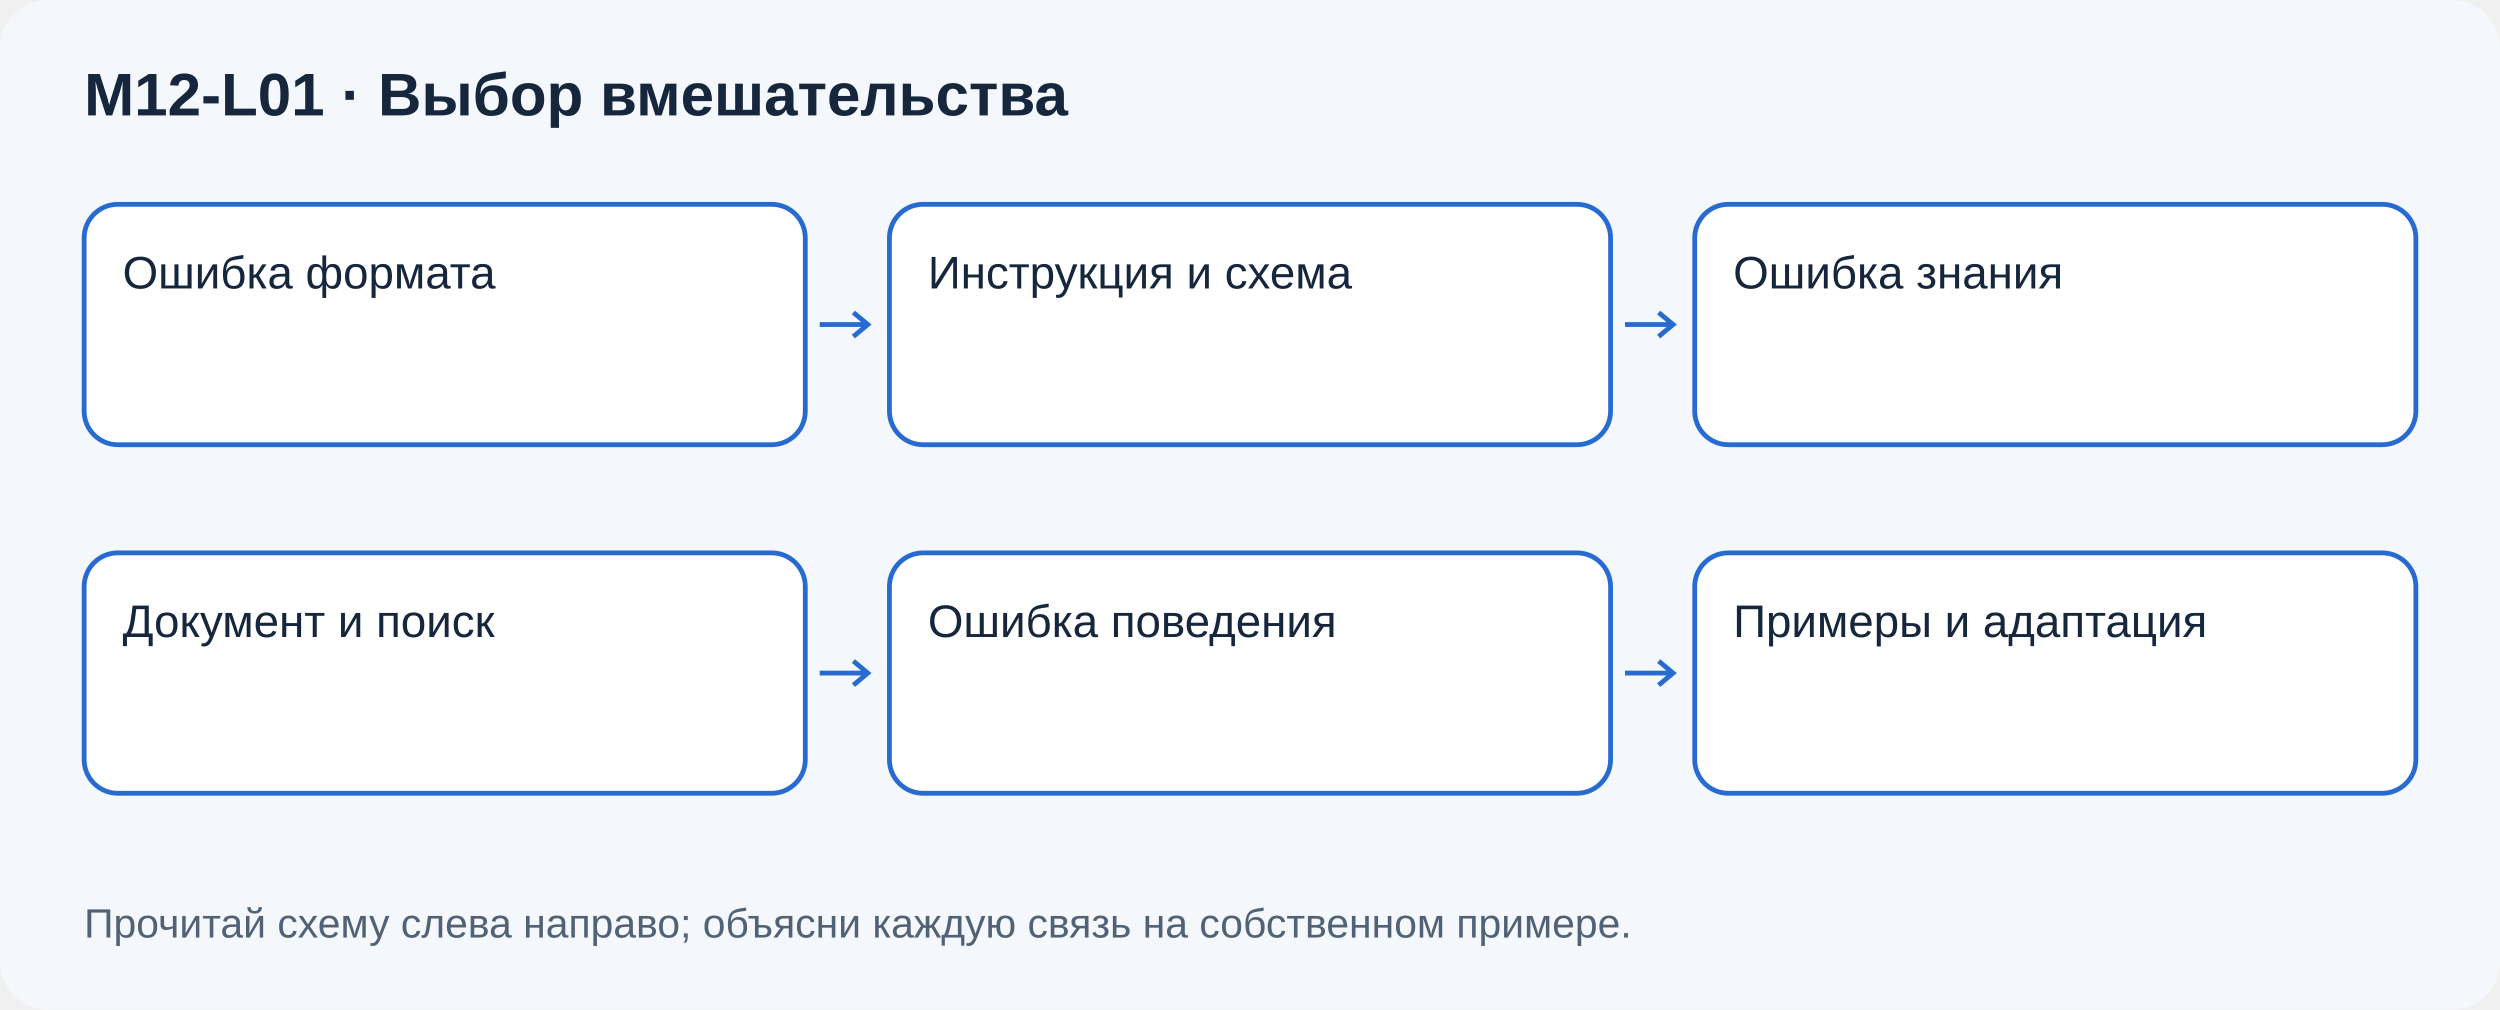
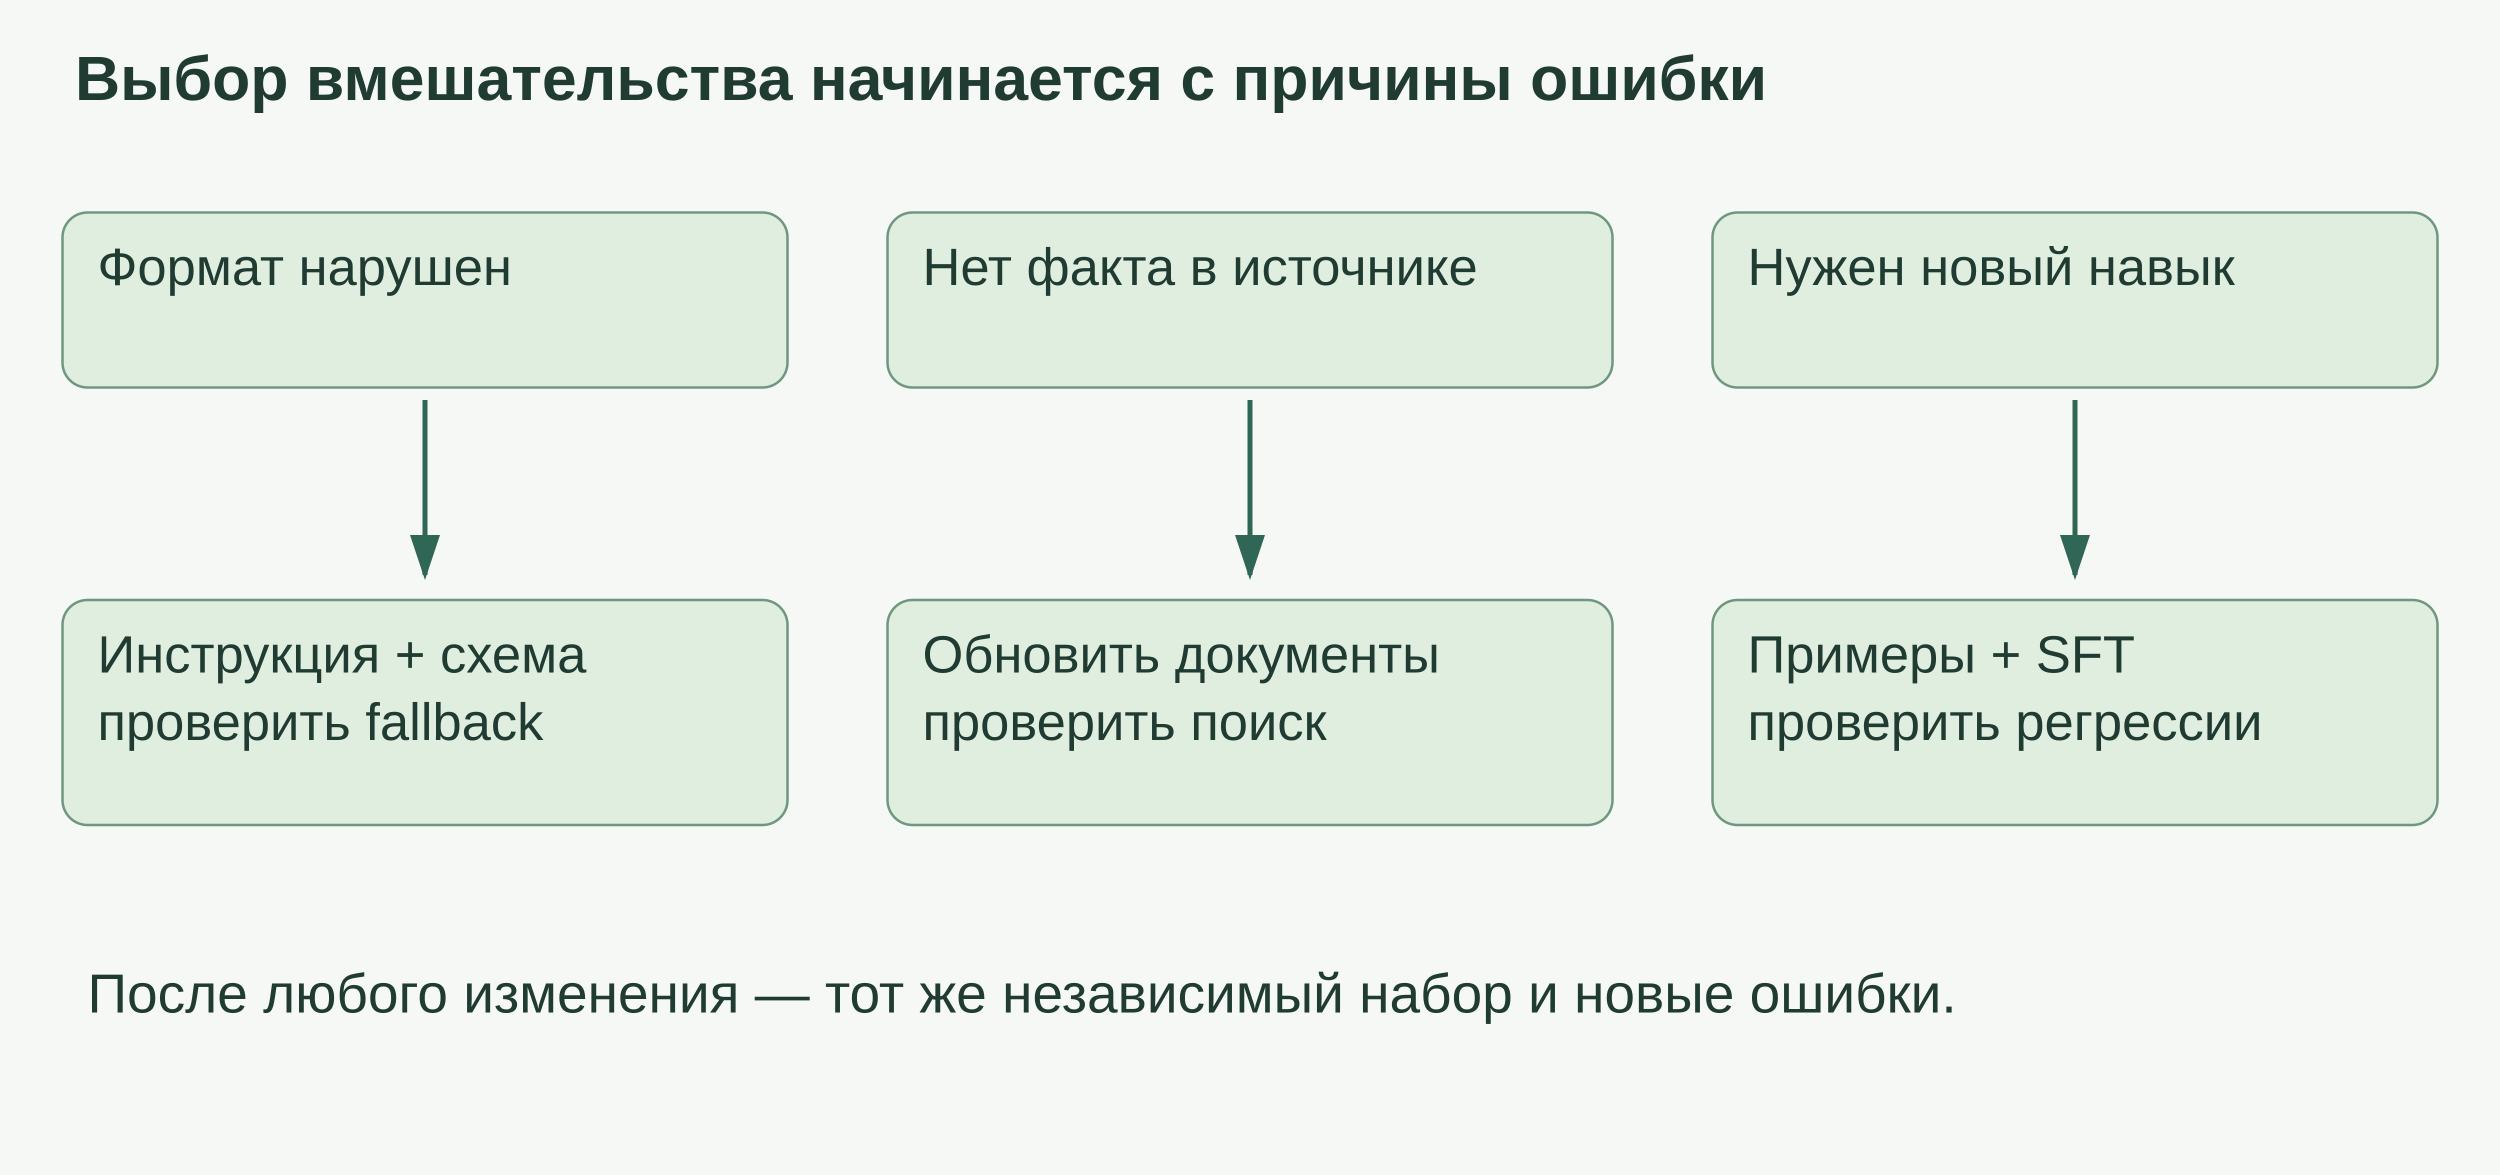
- <svg xmlns="http://www.w3.org/2000/svg" width="1040" height="420" viewBox="0 0 1040 420" role="img" aria-labelledby="title">
-   <rect width="1040" height="420" rx="20" fill="#f4f7fb" />
-   <text x="35" y="48" font-family="Arial,sans-serif" font-size="25" font-weight="700" fill="#15263d">M12-L01 · Выбор вмешательства</text>
-   <rect x="35" y="85" width="300" height="100" rx="14" fill="white" stroke="#276bd1" stroke-width="2" />
-   <text x="51" y="120" font-family="Arial,sans-serif" font-size="19" fill="#15263d">Ошибка формата</text>
-   <path d="M341,135h20m-6,-5l6,5l-6,5" fill="none" stroke="#276bd1" stroke-width="2" />
-   <rect x="370" y="85" width="300" height="100" rx="14" fill="white" stroke="#276bd1" stroke-width="2" />
-   <text x="386" y="120" font-family="Arial,sans-serif" font-size="19" fill="#15263d">Инструкция и схема</text>
-   <path d="M676,135h20m-6,-5l6,5l-6,5" fill="none" stroke="#276bd1" stroke-width="2" />
-   <rect x="705" y="85" width="300" height="100" rx="14" fill="white" stroke="#276bd1" stroke-width="2" />
-   <text x="721" y="120" font-family="Arial,sans-serif" font-size="19" fill="#15263d">Ошибка знания</text>
-   <rect x="35" y="230" width="300" height="100" rx="14" fill="white" stroke="#276bd1" stroke-width="2" />
-   <text x="51" y="265" font-family="Arial,sans-serif" font-size="19" fill="#15263d">Документ и поиск</text>
-   <path d="M341,280h20m-6,-5l6,5l-6,5" fill="none" stroke="#276bd1" stroke-width="2" />
-   <rect x="370" y="230" width="300" height="100" rx="14" fill="white" stroke="#276bd1" stroke-width="2" />
-   <text x="386" y="265" font-family="Arial,sans-serif" font-size="19" fill="#15263d">Ошибка поведения</text>
-   <path d="M676,280h20m-6,-5l6,5l-6,5" fill="none" stroke="#276bd1" stroke-width="2" />
-   <rect x="705" y="230" width="300" height="100" rx="14" fill="white" stroke="#276bd1" stroke-width="2" />
-   <text x="721" y="265" font-family="Arial,sans-serif" font-size="19" fill="#15263d">Примеры и адаптация</text>
-   <text x="35" y="390" font-family="Arial,sans-serif" font-size="17" fill="#526276">Прочитай схему слева направо; объясни каждую связь на собственном примере.</text>
+ <svg xmlns="http://www.w3.org/2000/svg" width="1000" height="470" viewBox="0 0 1000 470" role="img">
+   <defs>
+     <marker id="a" markerWidth="10" markerHeight="10" refX="8" refY="3" orient="auto">
+       <path d="M0,0 L0,6 L9,3 z" fill="#306655" />
+     </marker>
+   </defs>
+   <rect width="1000" height="470" fill="#f5f8f4" />
+   <text x="30" y="40" font-family="Arial" font-size="25" fill="#203b32" font-weight="bold">Выбор вмешательства начинается с причины ошибки</text>
+   <rect x="25" y="85" width="290" height="70" rx="10" fill="#e0eee0" stroke="#6f977f" />
+   <text x="39" y="114" font-family="Arial" font-size="21" fill="#203b32">Формат нарушен</text>
+   <rect x="355" y="85" width="290" height="70" rx="10" fill="#e0eee0" stroke="#6f977f" />
+   <text x="369" y="114" font-family="Arial" font-size="21" fill="#203b32">Нет факта в источнике</text>
+   <rect x="685" y="85" width="290" height="70" rx="10" fill="#e0eee0" stroke="#6f977f" />
+   <text x="699" y="114" font-family="Arial" font-size="21" fill="#203b32">Нужен новый навык</text>
+   <path d="M170,160 L170,230" stroke="#306655" stroke-width="2" fill="none" marker-end="url(#a)" />
+   <path d="M500,160 L500,230" stroke="#306655" stroke-width="2" fill="none" marker-end="url(#a)" />
+   <path d="M830,160 L830,230" stroke="#306655" stroke-width="2" fill="none" marker-end="url(#a)" />
+   <rect x="25" y="240" width="290" height="90" rx="10" fill="#e0eee0" stroke="#6f977f" />
+   <text x="39" y="269" font-family="Arial" font-size="21" fill="#203b32">Инструкция + схема</text>
+   <text x="39" y="296" font-family="Arial" font-size="21" fill="#203b32">проверить fallback</text>
+   <rect x="355" y="240" width="290" height="90" rx="10" fill="#e0eee0" stroke="#6f977f" />
+   <text x="369" y="269" font-family="Arial" font-size="21" fill="#203b32">Обновить документы</text>
+   <text x="369" y="296" font-family="Arial" font-size="21" fill="#203b32">проверить поиск</text>
+   <rect x="685" y="240" width="290" height="90" rx="10" fill="#e0eee0" stroke="#6f977f" />
+   <text x="699" y="269" font-family="Arial" font-size="21" fill="#203b32">Примеры + SFT</text>
+   <text x="699" y="296" font-family="Arial" font-size="21" fill="#203b32">проверить регрессии</text>
+   <text x="35" y="405" font-family="Arial" font-size="22" fill="#203b32">После любого изменения — тот же независимый набор и новые ошибки.</text>
</svg>
